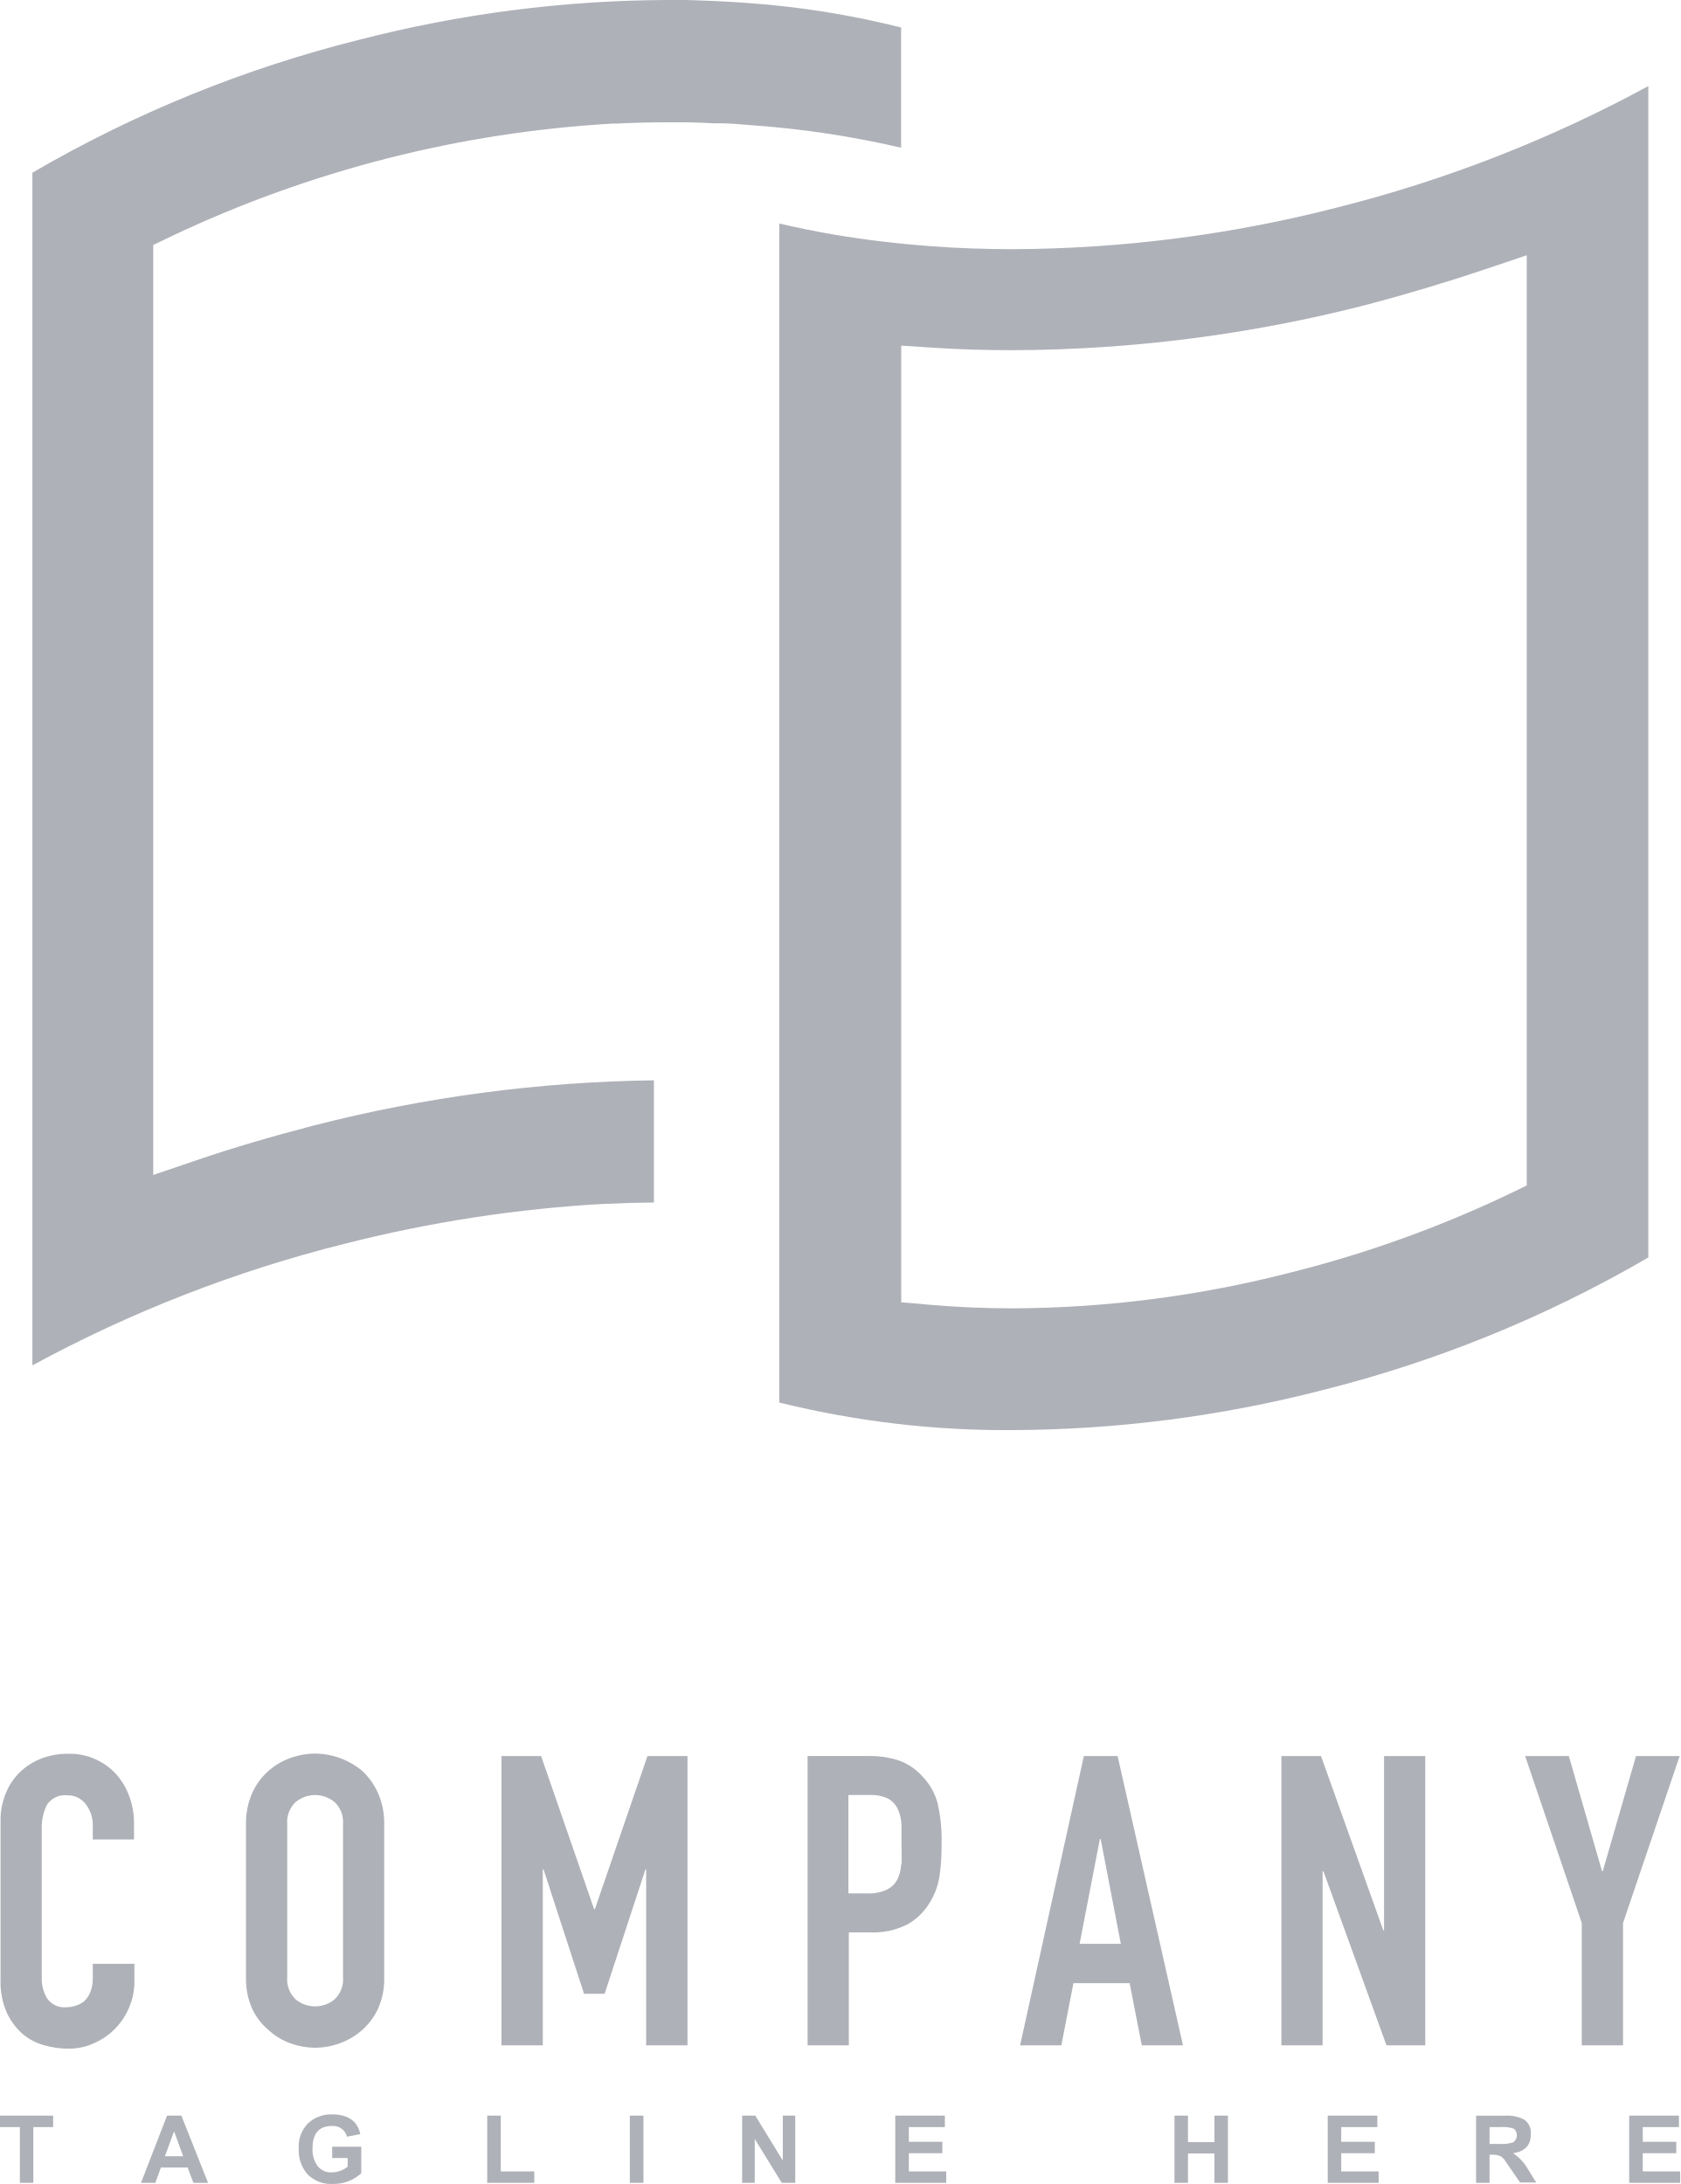
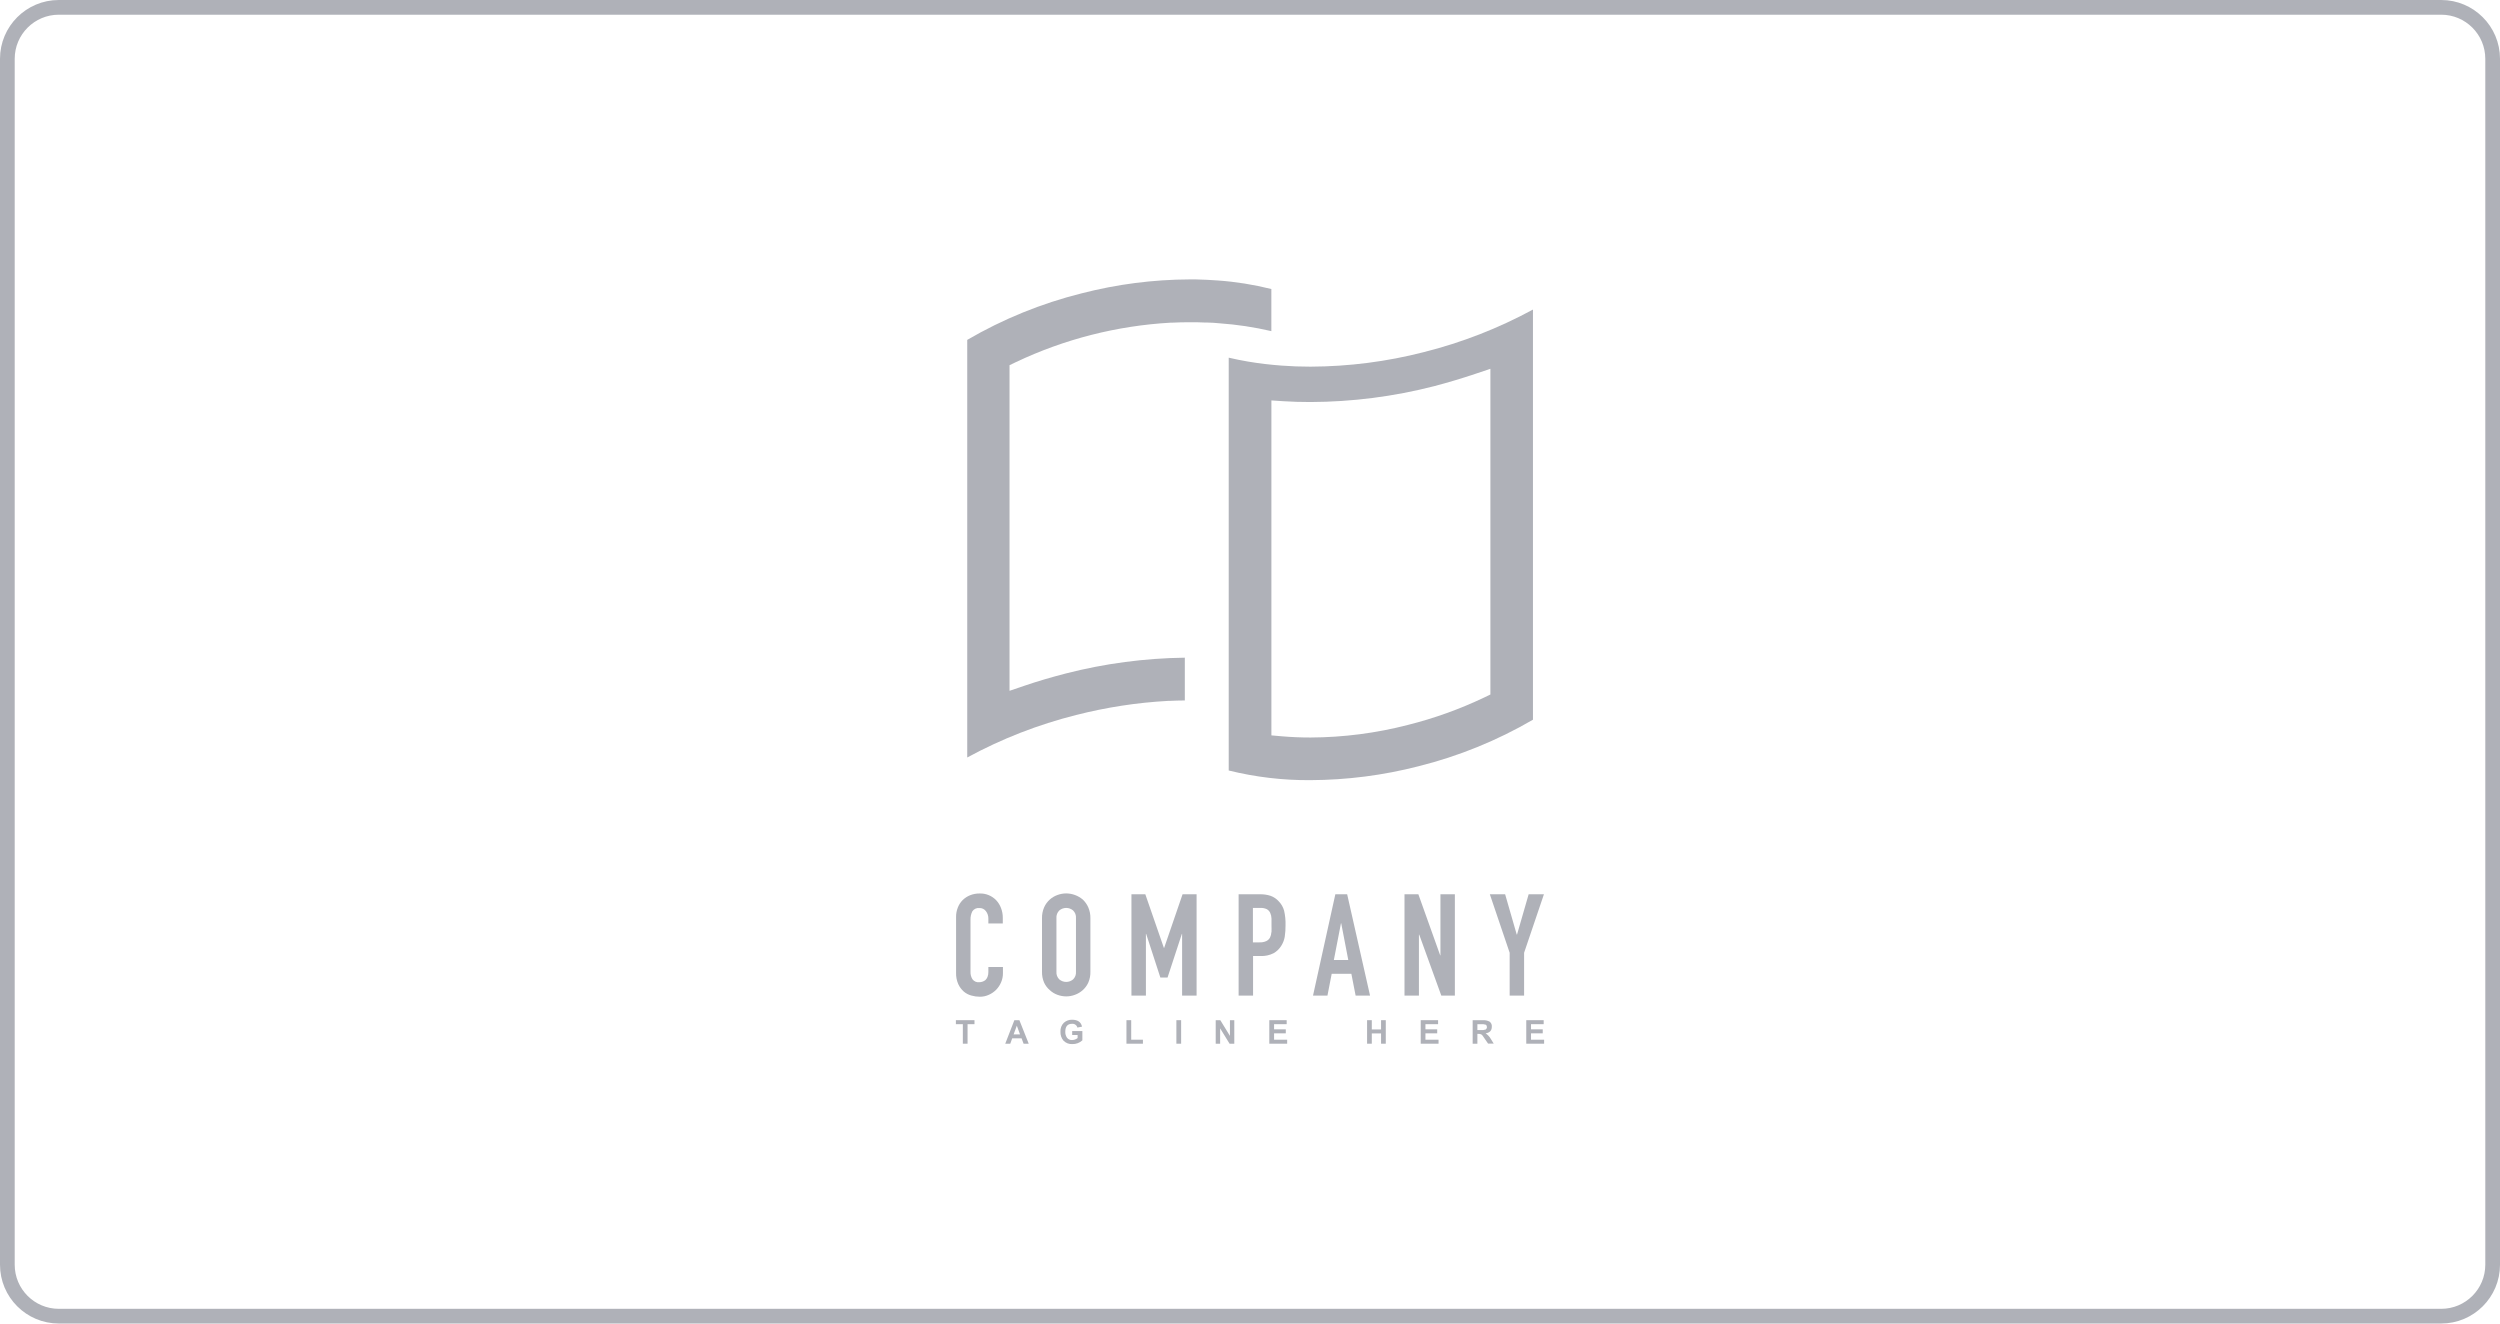
- <svg xmlns="http://www.w3.org/2000/svg" width="40" height="52" viewBox="0 0 40 52" fill="none">
-   <path d="M16.977 2.935H17.113C17.366 2.935 17.64 2.96 17.91 2.983C19.103 3.067 20.287 3.246 21.452 3.517V0.654C20.253 0.353 19.03 0.158 17.797 0.071C17.328 0.036 16.83 0.013 16.319 0H15.892C13.417 0.009 10.953 0.327 8.555 0.946C5.825 1.627 3.205 2.693 0.771 4.112V32.509C3.114 31.236 5.607 30.264 8.191 29.617C10.232 29.097 12.317 28.776 14.419 28.661H14.503C14.854 28.643 15.206 28.633 15.568 28.631V25.722C12.837 25.757 10.119 26.118 7.473 26.797C6.494 27.052 5.548 27.326 4.66 27.631L3.648 27.975V5.833L4.08 5.625C7.382 4.06 10.952 3.149 14.596 2.942C14.627 2.94 14.657 2.94 14.688 2.942C15.09 2.922 15.495 2.912 15.892 2.912H16.327H16.347C16.557 2.917 16.767 2.922 16.977 2.935Z" fill="#AFB1B8" />
-   <path d="M24.111 5.933C23.446 5.933 22.788 5.91 22.153 5.861C21.394 5.805 20.615 5.714 19.876 5.589C19.426 5.513 18.983 5.421 18.553 5.322V33.394C20.374 33.844 22.244 34.065 24.119 34.05C26.593 34.039 29.057 33.723 31.455 33.106C34.186 32.424 36.807 31.358 39.241 29.94V2.05C36.899 3.322 34.407 4.294 31.824 4.943C29.303 5.591 26.713 5.923 24.111 5.933ZM35.335 6.418L36.347 6.078V28.226L35.915 28.435C34.255 29.224 32.523 29.847 30.741 30.294C28.578 30.853 26.355 31.141 24.121 31.151C23.453 31.151 22.791 31.123 22.148 31.067L21.455 31.006V28.318V8.229L22.262 8.282C22.849 8.32 23.456 8.338 24.116 8.338C26.952 8.328 29.775 7.966 32.522 7.26C33.466 7.011 34.404 6.731 35.335 6.418Z" fill="#AFB1B8" />
-   <path d="M2.737 42.212C2.592 42.062 2.416 41.943 2.222 41.865C2.029 41.786 1.82 41.75 1.612 41.757C1.389 41.754 1.168 41.796 0.961 41.879C0.772 41.955 0.6 42.068 0.455 42.212C0.313 42.357 0.201 42.53 0.129 42.721C0.05 42.921 0.01 43.134 0.013 43.349V47.143C0.004 47.41 0.055 47.676 0.162 47.921C0.252 48.116 0.381 48.289 0.541 48.43C0.693 48.557 0.871 48.65 1.063 48.699C1.247 48.751 1.438 48.778 1.629 48.778C1.841 48.78 2.05 48.735 2.241 48.646C2.431 48.563 2.603 48.444 2.747 48.295C2.888 48.148 3.001 47.975 3.079 47.786C3.16 47.595 3.201 47.389 3.2 47.181V46.757H2.209V47.095C2.211 47.21 2.192 47.325 2.15 47.433C2.118 47.514 2.069 47.587 2.006 47.647C1.945 47.696 1.874 47.733 1.799 47.756C1.732 47.778 1.662 47.79 1.591 47.791C1.503 47.802 1.413 47.788 1.331 47.753C1.25 47.717 1.179 47.66 1.126 47.588C1.032 47.436 0.987 47.258 0.994 47.08V43.542C0.988 43.346 1.03 43.151 1.116 42.975C1.167 42.895 1.24 42.831 1.326 42.791C1.412 42.75 1.507 42.735 1.601 42.746C1.687 42.743 1.772 42.761 1.849 42.798C1.926 42.836 1.993 42.891 2.044 42.96C2.155 43.106 2.213 43.285 2.209 43.469V43.797H3.19V43.41C3.192 43.183 3.151 42.958 3.069 42.746C2.995 42.548 2.883 42.366 2.737 42.212Z" fill="#AFB1B8" />
-   <path d="M8.629 42.169C8.312 41.902 7.913 41.755 7.5 41.752C7.298 41.753 7.098 41.789 6.908 41.859C6.716 41.928 6.538 42.033 6.385 42.169C6.221 42.317 6.089 42.498 6 42.701C5.9 42.932 5.851 43.183 5.856 43.435V47.074C5.849 47.33 5.898 47.585 6 47.819C6.09 48.015 6.221 48.189 6.385 48.328C6.536 48.469 6.714 48.578 6.908 48.648C7.098 48.718 7.298 48.754 7.5 48.755C7.702 48.755 7.903 48.719 8.092 48.648C8.29 48.577 8.472 48.468 8.629 48.328C8.787 48.186 8.914 48.013 9.003 47.819C9.105 47.585 9.154 47.33 9.147 47.074V43.435C9.152 43.183 9.103 42.932 9.003 42.701C8.915 42.5 8.788 42.319 8.629 42.169ZM8.166 47.074C8.174 47.171 8.161 47.269 8.127 47.36C8.092 47.451 8.038 47.533 7.968 47.601C7.837 47.711 7.672 47.771 7.502 47.771C7.331 47.771 7.166 47.711 7.035 47.601C6.965 47.533 6.911 47.451 6.877 47.36C6.843 47.269 6.829 47.171 6.838 47.074V43.435C6.829 43.339 6.843 43.241 6.877 43.15C6.911 43.059 6.965 42.976 7.035 42.909C7.166 42.799 7.331 42.739 7.502 42.739C7.672 42.739 7.837 42.799 7.968 42.909C8.038 42.976 8.092 43.059 8.127 43.15C8.161 43.241 8.174 43.339 8.166 43.435V47.074Z" fill="#AFB1B8" />
-   <path d="M16.367 48.699V41.811H15.414L14.162 45.457H14.144L12.882 41.811H11.938V48.699H12.922V44.509H12.94L13.904 47.471H14.394L15.366 44.509H15.383V48.699H16.367Z" fill="#AFB1B8" />
-   <path d="M21.958 42.294C21.807 42.124 21.615 41.994 21.402 41.917C21.171 41.842 20.93 41.806 20.688 41.81H19.226V48.699H20.208V46.009H20.714C21.02 46.023 21.325 45.958 21.599 45.821C21.822 45.697 22.008 45.515 22.138 45.294C22.251 45.111 22.328 44.907 22.363 44.694C22.402 44.435 22.419 44.173 22.416 43.911C22.426 43.58 22.393 43.249 22.32 42.927C22.255 42.688 22.13 42.471 21.958 42.294ZM21.452 44.394C21.448 44.519 21.417 44.641 21.361 44.753C21.305 44.859 21.216 44.943 21.108 44.994C20.963 45.059 20.804 45.089 20.645 45.081H20.198V42.739H20.703C20.856 42.731 21.008 42.761 21.146 42.825C21.248 42.883 21.328 42.972 21.376 43.079C21.43 43.2 21.459 43.331 21.462 43.463C21.462 43.608 21.462 43.761 21.462 43.921C21.462 44.081 21.473 44.247 21.462 44.394H21.452Z" fill="#AFB1B8" />
-   <path d="M26.607 41.811H25.803L24.285 48.699H25.267L25.555 47.219H26.893L27.182 48.699H28.163L26.607 41.811ZM25.702 46.281L26.185 43.784H26.203L26.683 46.281H25.702Z" fill="#AFB1B8" />
-   <path d="M32.95 45.961H32.932L31.449 41.811H30.506V48.699H31.487V44.557H31.508L33.008 48.699H33.931V41.811H32.95V45.961Z" fill="#AFB1B8" />
-   <path d="M38.948 41.811L38.158 44.549H38.138L37.349 41.811H36.309L37.657 45.788V48.699H38.639V45.788L39.987 41.811H38.948Z" fill="#AFB1B8" />
-   <path d="M0 50.645H0.473V51.972H0.794V50.645H1.265V50.372H0V50.645Z" fill="#AFB1B8" />
-   <path d="M3.977 50.372L3.357 51.972H3.698L3.83 51.608H4.467L4.604 51.972H4.953L4.318 50.372H3.977ZM3.926 51.339L4.144 50.746L4.361 51.339H3.926Z" fill="#AFB1B8" />
-   <path d="M7.908 51.382H8.277V51.588C8.169 51.675 8.036 51.722 7.898 51.723C7.833 51.727 7.769 51.715 7.71 51.688C7.651 51.661 7.599 51.621 7.559 51.57C7.474 51.449 7.432 51.302 7.44 51.153C7.44 50.797 7.594 50.619 7.9 50.619C7.981 50.611 8.062 50.633 8.128 50.679C8.194 50.726 8.242 50.795 8.262 50.873L8.578 50.812C8.51 50.5 8.285 50.342 7.9 50.342C7.695 50.337 7.495 50.41 7.341 50.548C7.261 50.628 7.198 50.724 7.159 50.83C7.119 50.937 7.103 51.05 7.111 51.163C7.102 51.382 7.175 51.597 7.316 51.764C7.394 51.844 7.489 51.907 7.594 51.947C7.699 51.988 7.811 52.005 7.923 51.998C8.173 52.005 8.417 51.913 8.601 51.743V51.113H7.908V51.382Z" fill="#AFB1B8" />
-   <path d="M11.922 50.372H11.599V51.972H12.719V51.7H11.922V50.372Z" fill="#AFB1B8" />
-   <path d="M15.318 50.372H14.994V51.972H15.318V50.372Z" fill="#AFB1B8" />
-   <path d="M18.636 51.441L17.981 50.372H17.668V51.972H17.968V50.927L18.611 51.972H18.932V50.372H18.636V51.441Z" fill="#AFB1B8" />
-   <path d="M21.637 51.267H22.434V50.995H21.637V50.645H22.494V50.372H21.313V51.972H22.527V51.7H21.637V51.267Z" fill="#AFB1B8" />
-   <path d="M28.912 51.003H28.282V50.372H27.961V51.972H28.282V51.273H28.912V51.972H29.233V50.372H28.912V51.003Z" fill="#AFB1B8" />
-   <path d="M31.93 51.267H32.73V50.995H31.93V50.645H32.79V50.372H31.609V51.972H32.821V51.7H31.93V51.267Z" fill="#AFB1B8" />
-   <path d="M36.023 51.268C36.302 51.224 36.443 51.077 36.443 50.823C36.452 50.755 36.441 50.686 36.414 50.623C36.386 50.56 36.342 50.506 36.287 50.467C36.142 50.394 35.98 50.361 35.819 50.373H35.141V51.972H35.462V51.303H35.525C35.594 51.299 35.662 51.311 35.725 51.339C35.772 51.368 35.811 51.408 35.839 51.456L36.188 51.964H36.572L36.378 51.652C36.292 51.497 36.17 51.366 36.023 51.268ZM35.7 51.046H35.462V50.645H35.715C35.825 50.636 35.936 50.649 36.041 50.683C36.065 50.703 36.083 50.729 36.095 50.758C36.107 50.787 36.113 50.818 36.111 50.849C36.11 50.88 36.102 50.911 36.087 50.938C36.072 50.966 36.051 50.99 36.026 51.008C35.92 51.041 35.81 51.053 35.7 51.046Z" fill="#AFB1B8" />
-   <path d="M39.109 51.267H39.906V50.995H39.109V50.645H39.97V50.372H38.786V51.972H40V51.7H39.109V51.267Z" fill="#AFB1B8" />
+ <svg xmlns="http://www.w3.org/2000/svg" width="170" height="90" viewBox="0 0 170 90" fill="none">
+   <rect x="0.5" y="0.5" width="169" height="89" rx="3.5" stroke="#AFB1B8" />
+   <path d="M81.977 21.934H82.114C82.367 21.934 82.64 21.96 82.91 21.983C84.103 22.067 85.287 22.245 86.452 22.517V19.654C85.253 19.353 84.03 19.158 82.796 19.071C82.329 19.036 81.83 19.013 81.319 19H80.892C78.417 19.009 75.953 19.327 73.555 19.946C70.825 20.627 68.205 21.693 65.772 23.112V51.509C68.114 50.236 70.607 49.264 73.191 48.617C75.231 48.097 77.317 47.776 79.419 47.661H79.503C79.855 47.643 80.206 47.633 80.568 47.631V44.722C77.837 44.757 75.119 45.118 72.473 45.797C71.494 46.051 70.548 46.326 69.66 46.631L68.648 46.975V24.833L69.08 24.625C72.382 23.059 75.952 22.149 79.596 21.942C79.627 21.94 79.657 21.94 79.688 21.942C80.09 21.922 80.495 21.912 80.892 21.912H81.327H81.347C81.557 21.917 81.767 21.922 81.977 21.934Z" fill="#AFB1B8" />
+   <path d="M89.111 24.933C88.446 24.933 87.788 24.91 87.153 24.861C86.394 24.805 85.615 24.714 84.876 24.589C84.426 24.513 83.983 24.422 83.553 24.322V52.394C85.374 52.844 87.243 53.065 89.119 53.05C91.593 53.039 94.057 52.723 96.455 52.106C99.186 51.424 101.807 50.358 104.241 48.94V21.05C101.899 22.322 99.407 23.294 96.824 23.943C94.303 24.591 91.713 24.923 89.111 24.933ZM100.335 25.418L101.347 25.078V47.226L100.915 47.435C99.255 48.224 97.523 48.847 95.741 49.294C93.578 49.853 91.355 50.141 89.121 50.151C88.453 50.151 87.79 50.123 87.148 50.067L86.455 50.006V47.318V27.229L87.262 27.282C87.849 27.32 88.456 27.338 89.116 27.338C91.952 27.328 94.775 26.966 97.522 26.26C98.466 26.011 99.404 25.731 100.335 25.418Z" fill="#AFB1B8" />
+   <path d="M67.737 61.212C67.592 61.062 67.416 60.943 67.222 60.865C67.029 60.786 66.82 60.75 66.612 60.757C66.389 60.754 66.168 60.796 65.961 60.879C65.772 60.955 65.6 61.068 65.455 61.212C65.313 61.357 65.201 61.53 65.129 61.721C65.05 61.921 65.01 62.134 65.013 62.349V66.143C65.004 66.41 65.055 66.676 65.162 66.921C65.252 67.116 65.381 67.289 65.541 67.43C65.693 67.558 65.871 67.65 66.063 67.699C66.247 67.751 66.438 67.778 66.629 67.778C66.841 67.78 67.05 67.735 67.241 67.646C67.431 67.563 67.603 67.444 67.747 67.295C67.888 67.148 68.001 66.975 68.079 66.786C68.16 66.595 68.201 66.389 68.2 66.181V65.757H67.209V66.095C67.212 66.21 67.192 66.325 67.15 66.433C67.118 66.514 67.069 66.587 67.006 66.647C66.945 66.696 66.874 66.733 66.799 66.756C66.732 66.778 66.662 66.79 66.591 66.791C66.503 66.802 66.413 66.788 66.331 66.753C66.25 66.717 66.179 66.66 66.126 66.588C66.032 66.436 65.987 66.258 65.994 66.079V62.542C65.988 62.346 66.03 62.151 66.116 61.975C66.167 61.895 66.24 61.831 66.326 61.791C66.412 61.75 66.507 61.735 66.601 61.746C66.687 61.743 66.772 61.761 66.849 61.798C66.926 61.836 66.993 61.891 67.044 61.96C67.155 62.106 67.213 62.285 67.209 62.469V62.797H68.19V62.41C68.192 62.183 68.151 61.958 68.069 61.746C67.995 61.548 67.883 61.366 67.737 61.212Z" fill="#AFB1B8" />
+   <path d="M73.629 61.169C73.312 60.902 72.913 60.755 72.5 60.752C72.298 60.753 72.098 60.789 71.909 60.859C71.716 60.928 71.538 61.033 71.385 61.169C71.221 61.317 71.089 61.498 71 61.701C70.9 61.932 70.851 62.183 70.856 62.435V66.074C70.849 66.33 70.898 66.585 71 66.82C71.09 67.015 71.221 67.189 71.385 67.328C71.536 67.469 71.714 67.578 71.909 67.648C72.098 67.718 72.298 67.754 72.5 67.755C72.702 67.755 72.903 67.719 73.092 67.648C73.29 67.577 73.472 67.468 73.629 67.328C73.787 67.186 73.914 67.013 74.003 66.82C74.105 66.585 74.154 66.33 74.147 66.074V62.435C74.152 62.183 74.103 61.932 74.003 61.701C73.915 61.5 73.787 61.319 73.629 61.169ZM73.166 66.074C73.174 66.171 73.161 66.269 73.127 66.36C73.092 66.451 73.038 66.534 72.968 66.601C72.837 66.711 72.672 66.771 72.502 66.771C72.331 66.771 72.166 66.711 72.035 66.601C71.965 66.534 71.911 66.451 71.877 66.36C71.843 66.269 71.829 66.171 71.838 66.074V62.435C71.829 62.339 71.843 62.241 71.877 62.15C71.911 62.059 71.965 61.977 72.035 61.909C72.166 61.799 72.331 61.739 72.502 61.739C72.672 61.739 72.837 61.799 72.968 61.909C73.038 61.977 73.092 62.059 73.127 62.15C73.161 62.241 73.174 62.339 73.166 62.435V66.074Z" fill="#AFB1B8" />
+   <path d="M81.368 67.699V60.811H80.414L79.162 64.457H79.144L77.882 60.811H76.938V67.699H77.922V63.509H77.94L78.904 66.471H79.394L80.366 63.509H80.383V67.699H81.368Z" fill="#AFB1B8" />
+   <path d="M86.958 61.294C86.807 61.124 86.615 60.994 86.402 60.917C86.171 60.842 85.93 60.806 85.688 60.81H84.226V67.699H85.208V65.009H85.714C86.02 65.023 86.325 64.958 86.599 64.821C86.822 64.697 87.008 64.515 87.138 64.294C87.251 64.111 87.328 63.907 87.363 63.694C87.402 63.435 87.419 63.173 87.416 62.911C87.426 62.58 87.393 62.249 87.32 61.927C87.254 61.688 87.13 61.471 86.958 61.294ZM86.452 63.394C86.448 63.519 86.417 63.641 86.361 63.753C86.305 63.859 86.216 63.943 86.108 63.994C85.963 64.059 85.804 64.089 85.645 64.081H85.198V61.739H85.703C85.856 61.731 86.008 61.761 86.146 61.825C86.248 61.883 86.328 61.972 86.376 62.079C86.43 62.2 86.459 62.331 86.462 62.463C86.462 62.608 86.462 62.761 86.462 62.921C86.462 63.081 86.472 63.247 86.462 63.394H86.452Z" fill="#AFB1B8" />
+   <path d="M91.607 60.811H90.803L89.285 67.699H90.267L90.555 66.219H91.893L92.182 67.699H93.163L91.607 60.811ZM90.702 65.281L91.185 62.784H91.203L91.683 65.281H90.702Z" fill="#AFB1B8" />
+   <path d="M97.95 64.961H97.932L96.449 60.811H95.506V67.699H96.487V63.557H96.508L98.008 67.699H98.931V60.811H97.95V64.961Z" fill="#AFB1B8" />
+   <path d="M103.948 60.811L103.158 63.549H103.138L102.349 60.811H101.309L102.657 64.788V67.699H103.639V64.788L104.987 60.811H103.948Z" fill="#AFB1B8" />
+   <path d="M65 69.644H65.473V70.972H65.794V69.644H66.265V69.372H65V69.644Z" fill="#AFB1B8" />
+   <path d="M68.977 69.372L68.357 70.972H68.698L68.83 70.608H69.468L69.604 70.972H69.953L69.318 69.372H68.977ZM68.926 70.339L69.144 69.746L69.361 70.339H68.926Z" fill="#AFB1B8" />
+   <path d="M72.908 70.382H73.277V70.588C73.169 70.675 73.036 70.722 72.898 70.723C72.833 70.727 72.769 70.715 72.71 70.688C72.651 70.661 72.599 70.621 72.559 70.57C72.474 70.448 72.432 70.302 72.44 70.153C72.44 69.797 72.594 69.619 72.9 69.619C72.981 69.611 73.062 69.632 73.128 69.679C73.194 69.726 73.242 69.795 73.262 69.874L73.578 69.812C73.51 69.5 73.285 69.342 72.9 69.342C72.695 69.337 72.495 69.41 72.341 69.548C72.261 69.628 72.198 69.724 72.159 69.83C72.119 69.936 72.103 70.05 72.111 70.163C72.102 70.382 72.175 70.597 72.316 70.764C72.394 70.844 72.489 70.907 72.594 70.948C72.699 70.988 72.811 71.005 72.923 70.998C73.173 71.004 73.416 70.913 73.601 70.743V70.113H72.908V70.382Z" fill="#AFB1B8" />
+   <path d="M76.922 69.372H76.599V70.972H77.719V70.7H76.922V69.372Z" fill="#AFB1B8" />
+   <path d="M80.317 69.372H79.994V70.972H80.317V69.372Z" fill="#AFB1B8" />
+   <path d="M83.636 70.441L82.981 69.372H82.668V70.972H82.969V69.927L83.611 70.972H83.932V69.372H83.636V70.441Z" fill="#AFB1B8" />
+   <path d="M86.637 70.267H87.434V69.995H86.637V69.644H87.494V69.372H86.313V70.972H87.527V70.7H86.637V70.267Z" fill="#AFB1B8" />
+   <path d="M93.912 70.003H93.282V69.372H92.961V70.972H93.282V70.273H93.912V70.972H94.233V69.372H93.912V70.003Z" fill="#AFB1B8" />
+   <path d="M96.93 70.267H97.73V69.995H96.93V69.644H97.79V69.372H96.609V70.972H97.821V70.7H96.93V70.267Z" fill="#AFB1B8" />
+   <path d="M101.023 70.268C101.302 70.224 101.443 70.077 101.443 69.823C101.452 69.755 101.441 69.686 101.414 69.623C101.386 69.56 101.342 69.506 101.287 69.467C101.142 69.394 100.98 69.361 100.819 69.373H100.141V70.972H100.462V70.303H100.525C100.594 70.299 100.662 70.311 100.725 70.339C100.772 70.368 100.811 70.408 100.839 70.456L101.188 70.964H101.572L101.378 70.652C101.292 70.497 101.17 70.366 101.023 70.268ZM100.7 70.046H100.462V69.645H100.715C100.825 69.636 100.936 69.649 101.041 69.683C101.065 69.704 101.083 69.729 101.095 69.758C101.107 69.787 101.113 69.818 101.112 69.849C101.11 69.88 101.102 69.911 101.087 69.939C101.072 69.966 101.051 69.99 101.026 70.008C100.92 70.041 100.81 70.054 100.7 70.046Z" fill="#AFB1B8" />
+   <path d="M104.109 70.267H104.906V69.995H104.109V69.644H104.97V69.372H103.786V70.972H105V70.7H104.109V70.267Z" fill="#AFB1B8" />
</svg>
